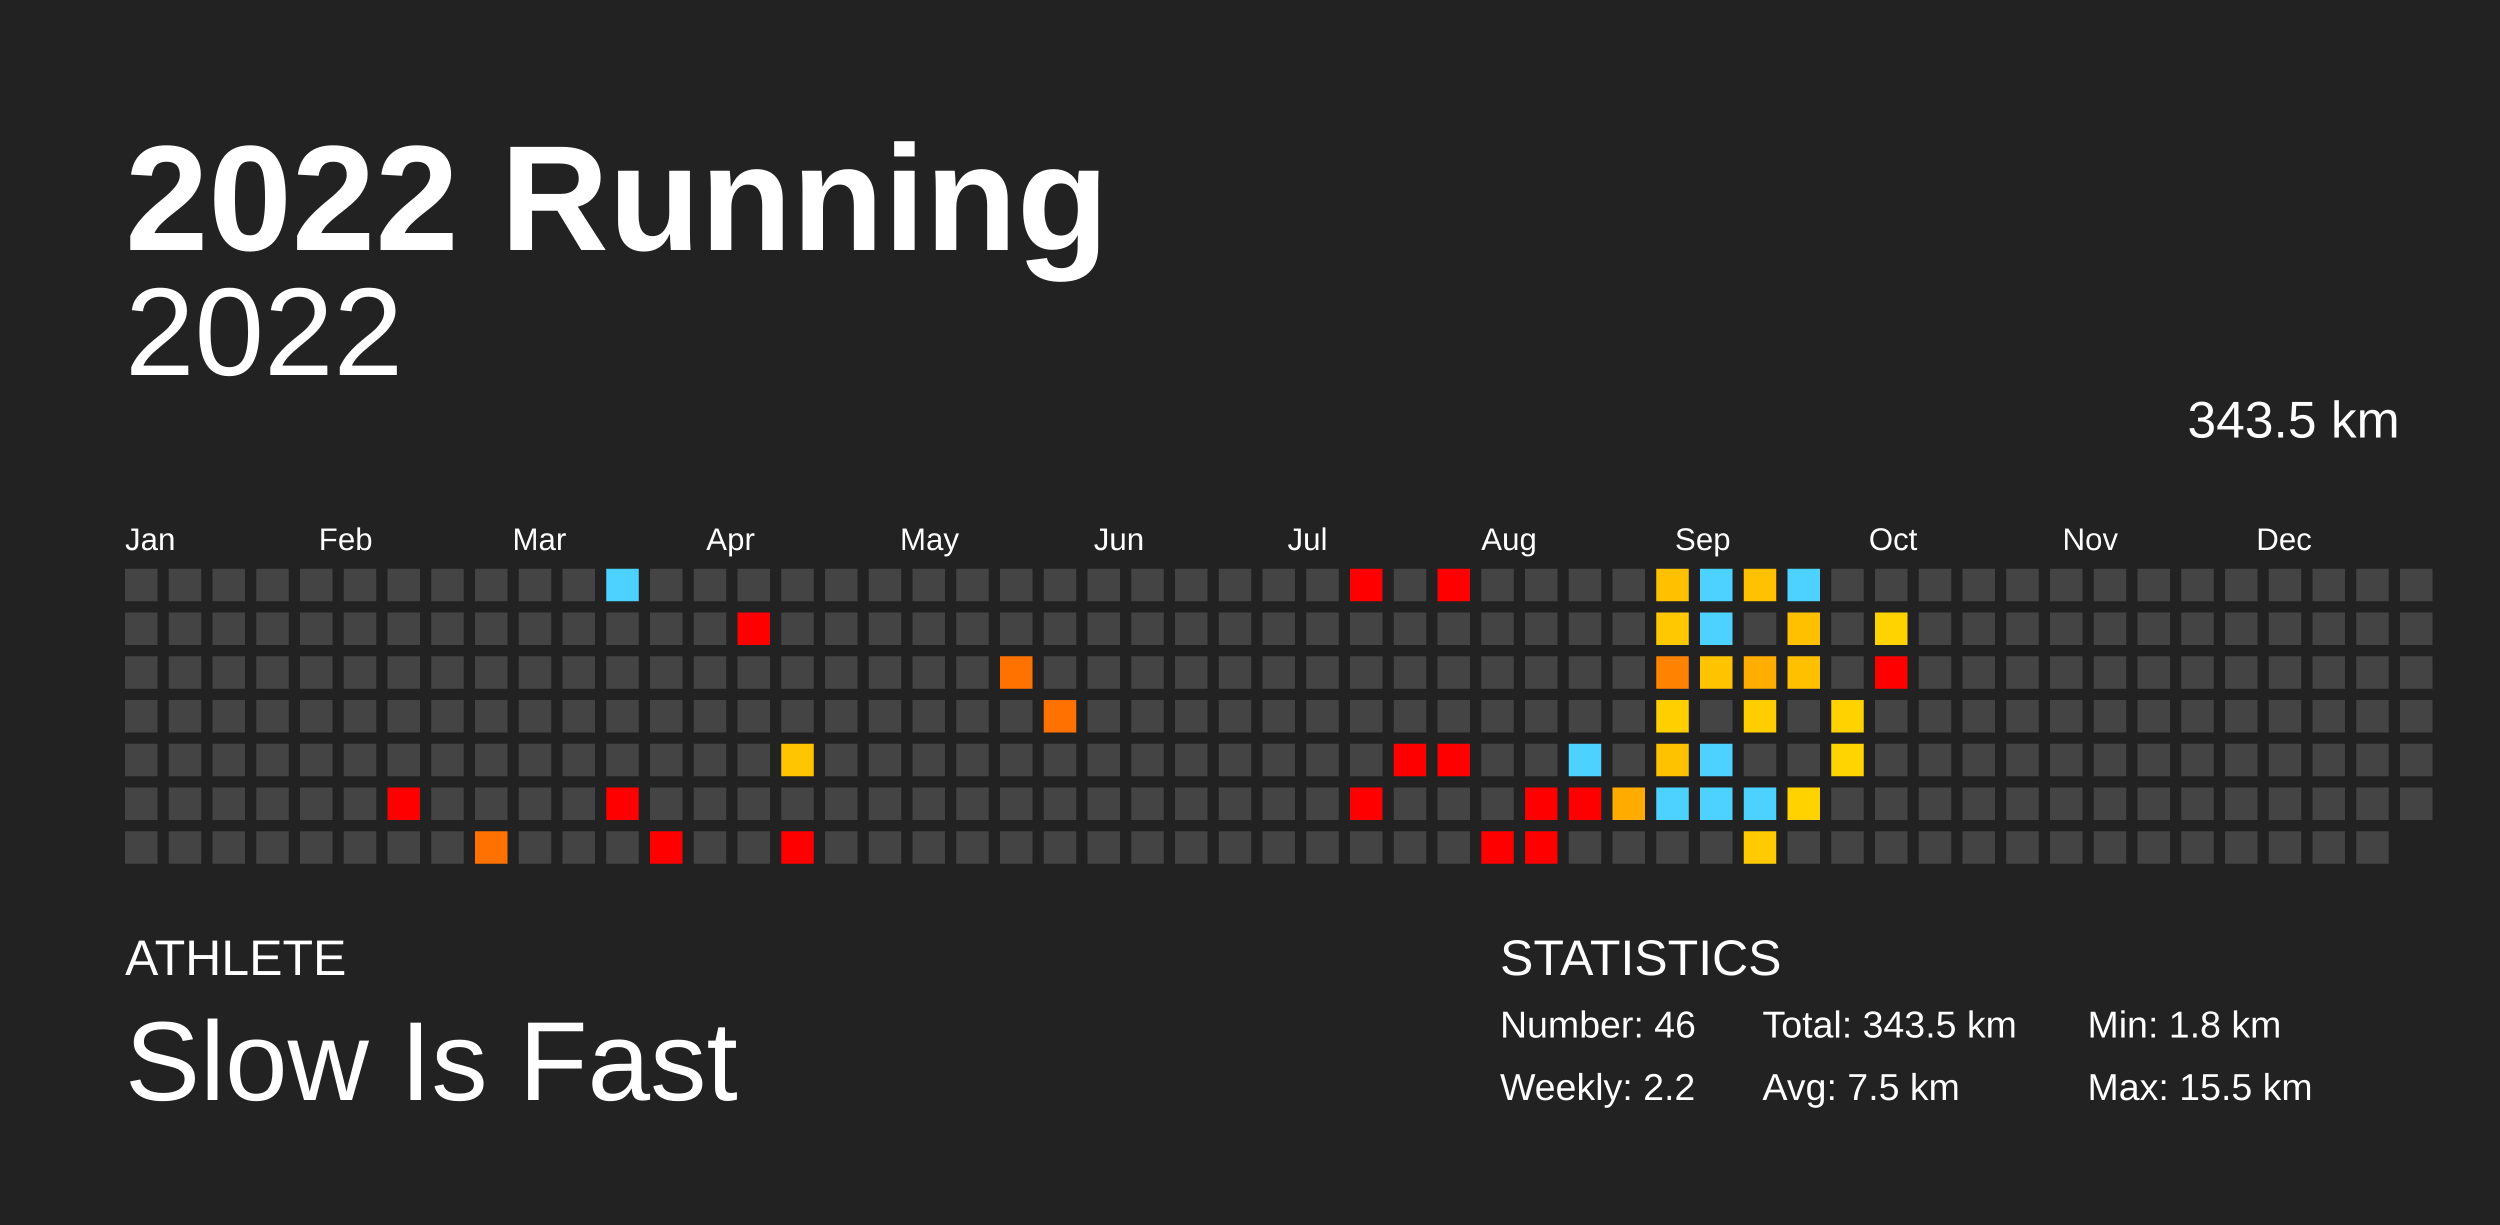
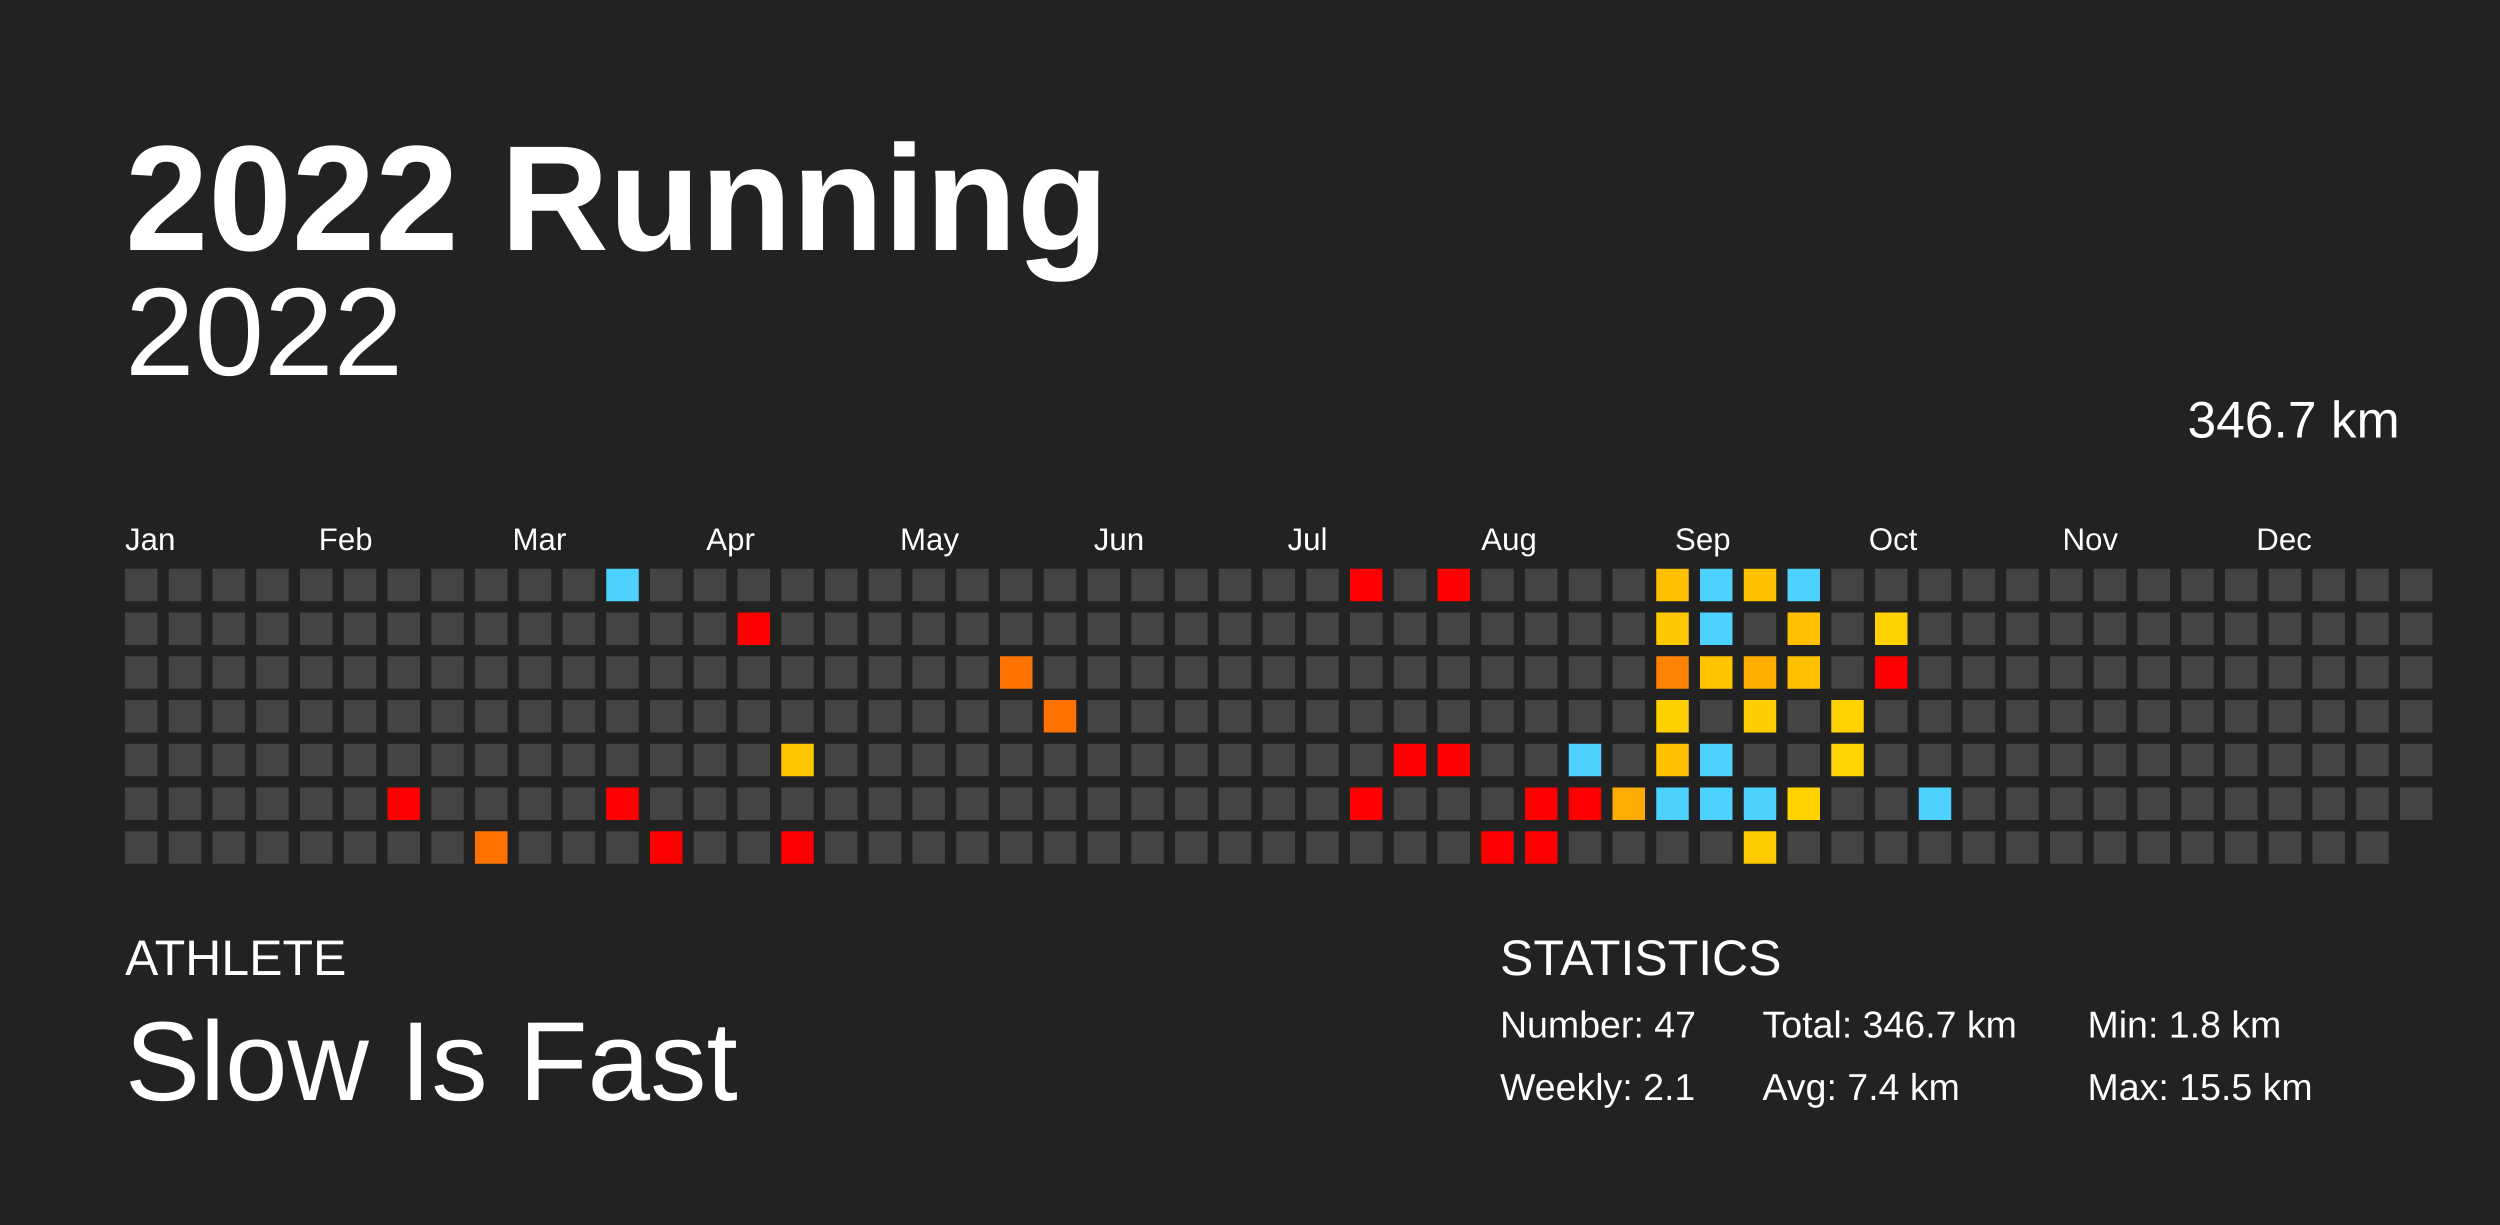
<svg xmlns="http://www.w3.org/2000/svg" baseProfile="full" height="98mm" version="1.1" viewBox="0,0,200,98" width="200mm">
  <defs />
  <rect fill="#222222" height="98" width="200" x="0" y="0" />
  <text fill="#FFFFFF" style="font-size:12px; font-family:Arial; font-weight:bold;" x="10" y="20">2022 Running</text>
  <text fill="#FFFFFF" style="font-size:4px; font-family:Arial" x="10" y="78">ATHLETE</text>
  <text fill="#FFFFFF" style="font-size:9px; font-family:Arial" x="10" y="88">Slow Is Fast</text>
  <text fill="#FFFFFF" style="font-size:4px; font-family:Arial" x="120" y="78">STATISTICS</text>
-   <text fill="#FFFFFF" style="font-size:3px; font-family:Arial" x="120" y="83">Number: 46</text>
-   <text fill="#FFFFFF" style="font-size:3px; font-family:Arial" x="120" y="88">Weekly: 2.2</text>
-   <text fill="#FFFFFF" style="font-size:3px; font-family:Arial" x="141" y="83">Total: 343.5 km</text>
-   <text fill="#FFFFFF" style="font-size:3px; font-family:Arial" x="141" y="88">Avg: 7.5 km</text>
+   <text fill="#FFFFFF" style="font-size:3px; font-family:Arial" x="120" y="83">Number: 47</text>
+   <text fill="#FFFFFF" style="font-size:3px; font-family:Arial" x="120" y="88">Weekly: 2.1</text>
+   <text fill="#FFFFFF" style="font-size:3px; font-family:Arial" x="141" y="83">Total: 346.7 km</text>
+   <text fill="#FFFFFF" style="font-size:3px; font-family:Arial" x="141" y="88">Avg: 7.4 km</text>
  <text fill="#FFFFFF" style="font-size:3px; font-family:Arial" x="167" y="83">Min: 1.8 km</text>
  <text fill="#FFFFFF" style="font-size:3px; font-family:Arial" x="167" y="88">Max: 15.5 km</text>
  <text alignment-baseline="hanging" fill="#FFFFFF" style="font-size:10.0px; font-family:Arial;" x="10" y="30">2022</text>
-   <text alignment-baseline="hanging" fill="#FFFFFF" style="font-size:4.125px; font-family:Arial;" x="175" y="35">343.5 km</text>
+   <text alignment-baseline="hanging" fill="#FFFFFF" style="font-size:4.125px; font-family:Arial;" x="175" y="35">346.7 km</text>
  <text fill="#FFFFFF" style="font-size:2.5px; font-family:Arial" x="10.0" y="44">Jan</text>
  <text fill="#FFFFFF" style="font-size:2.5px; font-family:Arial" x="25.5" y="44">Feb</text>
  <text fill="#FFFFFF" style="font-size:2.5px; font-family:Arial" x="41.0" y="44">Mar</text>
  <text fill="#FFFFFF" style="font-size:2.5px; font-family:Arial" x="56.5" y="44">Apr</text>
  <text fill="#FFFFFF" style="font-size:2.5px; font-family:Arial" x="72.0" y="44">May</text>
  <text fill="#FFFFFF" style="font-size:2.5px; font-family:Arial" x="87.5" y="44">Jun</text>
  <text fill="#FFFFFF" style="font-size:2.5px; font-family:Arial" x="103.0" y="44">Jul</text>
  <text fill="#FFFFFF" style="font-size:2.5px; font-family:Arial" x="118.5" y="44">Aug</text>
  <text fill="#FFFFFF" style="font-size:2.5px; font-family:Arial" x="134.0" y="44">Sep</text>
  <text fill="#FFFFFF" style="font-size:2.5px; font-family:Arial" x="149.5" y="44">Oct</text>
  <text fill="#FFFFFF" style="font-size:2.5px; font-family:Arial" x="165.0" y="44">Nov</text>
  <text fill="#FFFFFF" style="font-size:2.5px; font-family:Arial" x="180.5" y="44">Dec</text>
  <rect fill="#444444" height="2.6" width="2.6" x="10.0" y="45.5" />
  <rect fill="#444444" height="2.6" width="2.6" x="10.0" y="49.0" />
  <rect fill="#444444" height="2.6" width="2.6" x="10.0" y="52.5" />
  <rect fill="#444444" height="2.6" width="2.6" x="10.0" y="56.0" />
  <rect fill="#444444" height="2.6" width="2.6" x="10.0" y="59.5" />
  <rect fill="#444444" height="2.6" width="2.6" x="10.0" y="63.0" />
  <rect fill="#444444" height="2.6" width="2.6" x="10.0" y="66.5" />
  <rect fill="#444444" height="2.6" width="2.6" x="13.5" y="45.5" />
  <rect fill="#444444" height="2.6" width="2.6" x="13.5" y="49.0" />
  <rect fill="#444444" height="2.6" width="2.6" x="13.5" y="52.5" />
  <rect fill="#444444" height="2.6" width="2.6" x="13.5" y="56.0" />
  <rect fill="#444444" height="2.6" width="2.6" x="13.5" y="59.5" />
  <rect fill="#444444" height="2.6" width="2.6" x="13.5" y="63.0" />
  <rect fill="#444444" height="2.6" width="2.6" x="13.5" y="66.5" />
  <rect fill="#444444" height="2.6" width="2.6" x="17.0" y="45.5" />
  <rect fill="#444444" height="2.6" width="2.6" x="17.0" y="49.0" />
  <rect fill="#444444" height="2.6" width="2.6" x="17.0" y="52.5" />
  <rect fill="#444444" height="2.6" width="2.6" x="17.0" y="56.0" />
  <rect fill="#444444" height="2.6" width="2.6" x="17.0" y="59.5" />
  <rect fill="#444444" height="2.6" width="2.6" x="17.0" y="63.0" />
  <rect fill="#444444" height="2.6" width="2.6" x="17.0" y="66.5" />
  <rect fill="#444444" height="2.6" width="2.6" x="20.5" y="45.5" />
  <rect fill="#444444" height="2.6" width="2.6" x="20.5" y="49.0" />
  <rect fill="#444444" height="2.6" width="2.6" x="20.5" y="52.5" />
  <rect fill="#444444" height="2.6" width="2.6" x="20.5" y="56.0" />
  <rect fill="#444444" height="2.6" width="2.6" x="20.5" y="59.5" />
  <rect fill="#444444" height="2.6" width="2.6" x="20.5" y="63.0" />
  <rect fill="#444444" height="2.6" width="2.6" x="20.5" y="66.5" />
  <rect fill="#444444" height="2.6" width="2.6" x="24.0" y="45.5" />
  <rect fill="#444444" height="2.6" width="2.6" x="24.0" y="49.0" />
  <rect fill="#444444" height="2.6" width="2.6" x="24.0" y="52.5" />
  <rect fill="#444444" height="2.6" width="2.6" x="24.0" y="56.0" />
  <rect fill="#444444" height="2.6" width="2.6" x="24.0" y="59.5" />
  <rect fill="#444444" height="2.6" width="2.6" x="24.0" y="63.0" />
  <rect fill="#444444" height="2.6" width="2.6" x="24.0" y="66.5" />
  <rect fill="#444444" height="2.6" width="2.6" x="27.5" y="45.5" />
  <rect fill="#444444" height="2.6" width="2.6" x="27.5" y="49.0" />
  <rect fill="#444444" height="2.6" width="2.6" x="27.5" y="52.5" />
  <rect fill="#444444" height="2.6" width="2.6" x="27.5" y="56.0" />
  <rect fill="#444444" height="2.6" width="2.6" x="27.5" y="59.5" />
  <rect fill="#444444" height="2.6" width="2.6" x="27.5" y="63.0" />
  <rect fill="#444444" height="2.6" width="2.6" x="27.5" y="66.5" />
  <rect fill="#444444" height="2.6" width="2.6" x="31.0" y="45.5" />
  <rect fill="#444444" height="2.6" width="2.6" x="31.0" y="49.0" />
  <rect fill="#444444" height="2.6" width="2.6" x="31.0" y="52.5" />
  <rect fill="#444444" height="2.6" width="2.6" x="31.0" y="56.0" />
  <rect fill="#444444" height="2.6" width="2.6" x="31.0" y="59.5" />
  <rect fill="red" height="2.6" width="2.6" x="31.0" y="63.0" />
  <rect fill="#444444" height="2.6" width="2.6" x="31.0" y="66.5" />
  <rect fill="#444444" height="2.6" width="2.6" x="34.5" y="45.5" />
  <rect fill="#444444" height="2.6" width="2.6" x="34.5" y="49.0" />
  <rect fill="#444444" height="2.6" width="2.6" x="34.5" y="52.5" />
  <rect fill="#444444" height="2.6" width="2.6" x="34.5" y="56.0" />
  <rect fill="#444444" height="2.6" width="2.6" x="34.5" y="59.5" />
  <rect fill="#444444" height="2.6" width="2.6" x="34.5" y="63.0" />
  <rect fill="#444444" height="2.6" width="2.6" x="34.5" y="66.5" />
  <rect fill="#444444" height="2.6" width="2.6" x="38.0" y="45.5" />
  <rect fill="#444444" height="2.6" width="2.6" x="38.0" y="49.0" />
  <rect fill="#444444" height="2.6" width="2.6" x="38.0" y="52.5" />
  <rect fill="#444444" height="2.6" width="2.6" x="38.0" y="56.0" />
  <rect fill="#444444" height="2.6" width="2.6" x="38.0" y="59.5" />
  <rect fill="#444444" height="2.6" width="2.6" x="38.0" y="63.0" />
  <rect fill="#ff7100" height="2.6" width="2.6" x="38.0" y="66.5" />
  <rect fill="#444444" height="2.6" width="2.6" x="41.5" y="45.5" />
  <rect fill="#444444" height="2.6" width="2.6" x="41.5" y="49.0" />
  <rect fill="#444444" height="2.6" width="2.6" x="41.5" y="52.5" />
  <rect fill="#444444" height="2.6" width="2.6" x="41.5" y="56.0" />
  <rect fill="#444444" height="2.6" width="2.6" x="41.5" y="59.5" />
  <rect fill="#444444" height="2.6" width="2.6" x="41.5" y="63.0" />
  <rect fill="#444444" height="2.6" width="2.6" x="41.5" y="66.5" />
  <rect fill="#444444" height="2.6" width="2.6" x="45.0" y="45.5" />
  <rect fill="#444444" height="2.6" width="2.6" x="45.0" y="49.0" />
  <rect fill="#444444" height="2.6" width="2.6" x="45.0" y="52.5" />
  <rect fill="#444444" height="2.6" width="2.6" x="45.0" y="56.0" />
  <rect fill="#444444" height="2.6" width="2.6" x="45.0" y="59.5" />
  <rect fill="#444444" height="2.6" width="2.6" x="45.0" y="63.0" />
  <rect fill="#444444" height="2.6" width="2.6" x="45.0" y="66.5" />
  <rect fill="#4dd2ff" height="2.6" width="2.6" x="48.5" y="45.5" />
  <rect fill="#444444" height="2.6" width="2.6" x="48.5" y="49.0" />
  <rect fill="#444444" height="2.6" width="2.6" x="48.5" y="52.5" />
  <rect fill="#444444" height="2.6" width="2.6" x="48.5" y="56.0" />
  <rect fill="#444444" height="2.6" width="2.6" x="48.5" y="59.5" />
  <rect fill="red" height="2.6" width="2.6" x="48.5" y="63.0" />
  <rect fill="#444444" height="2.6" width="2.6" x="48.5" y="66.5" />
  <rect fill="#444444" height="2.6" width="2.6" x="52.0" y="45.5" />
  <rect fill="#444444" height="2.6" width="2.6" x="52.0" y="49.0" />
  <rect fill="#444444" height="2.6" width="2.6" x="52.0" y="52.5" />
  <rect fill="#444444" height="2.6" width="2.6" x="52.0" y="56.0" />
  <rect fill="#444444" height="2.6" width="2.6" x="52.0" y="59.5" />
  <rect fill="#444444" height="2.6" width="2.6" x="52.0" y="63.0" />
  <rect fill="red" height="2.6" width="2.6" x="52.0" y="66.5" />
  <rect fill="#444444" height="2.6" width="2.6" x="55.5" y="45.5" />
  <rect fill="#444444" height="2.6" width="2.6" x="55.5" y="49.0" />
  <rect fill="#444444" height="2.6" width="2.6" x="55.5" y="52.5" />
  <rect fill="#444444" height="2.6" width="2.6" x="55.5" y="56.0" />
  <rect fill="#444444" height="2.6" width="2.6" x="55.5" y="59.5" />
  <rect fill="#444444" height="2.6" width="2.6" x="55.5" y="63.0" />
  <rect fill="#444444" height="2.6" width="2.6" x="55.5" y="66.5" />
  <rect fill="#444444" height="2.6" width="2.6" x="59.0" y="45.5" />
  <rect fill="red" height="2.6" width="2.6" x="59.0" y="49.0" />
  <rect fill="#444444" height="2.6" width="2.6" x="59.0" y="52.5" />
  <rect fill="#444444" height="2.6" width="2.6" x="59.0" y="56.0" />
  <rect fill="#444444" height="2.6" width="2.6" x="59.0" y="59.5" />
  <rect fill="#444444" height="2.6" width="2.6" x="59.0" y="63.0" />
  <rect fill="#444444" height="2.6" width="2.6" x="59.0" y="66.5" />
  <rect fill="#444444" height="2.6" width="2.6" x="62.5" y="45.5" />
  <rect fill="#444444" height="2.6" width="2.6" x="62.5" y="49.0" />
  <rect fill="#444444" height="2.6" width="2.6" x="62.5" y="52.5" />
  <rect fill="#444444" height="2.6" width="2.6" x="62.5" y="56.0" />
  <rect fill="#ffc600" height="2.6" width="2.6" x="62.5" y="59.5" />
  <rect fill="#444444" height="2.6" width="2.6" x="62.5" y="63.0" />
  <rect fill="red" height="2.6" width="2.6" x="62.5" y="66.5" />
  <rect fill="#444444" height="2.6" width="2.6" x="66.0" y="45.5" />
  <rect fill="#444444" height="2.6" width="2.6" x="66.0" y="49.0" />
  <rect fill="#444444" height="2.6" width="2.6" x="66.0" y="52.5" />
  <rect fill="#444444" height="2.6" width="2.6" x="66.0" y="56.0" />
  <rect fill="#444444" height="2.6" width="2.6" x="66.0" y="59.5" />
  <rect fill="#444444" height="2.6" width="2.6" x="66.0" y="63.0" />
  <rect fill="#444444" height="2.6" width="2.6" x="66.0" y="66.5" />
  <rect fill="#444444" height="2.6" width="2.6" x="69.5" y="45.5" />
  <rect fill="#444444" height="2.6" width="2.6" x="69.5" y="49.0" />
  <rect fill="#444444" height="2.6" width="2.6" x="69.5" y="52.5" />
  <rect fill="#444444" height="2.6" width="2.6" x="69.5" y="56.0" />
  <rect fill="#444444" height="2.6" width="2.6" x="69.5" y="59.5" />
  <rect fill="#444444" height="2.6" width="2.6" x="69.5" y="63.0" />
  <rect fill="#444444" height="2.6" width="2.6" x="69.5" y="66.5" />
  <rect fill="#444444" height="2.6" width="2.6" x="73.0" y="45.5" />
  <rect fill="#444444" height="2.6" width="2.6" x="73.0" y="49.0" />
  <rect fill="#444444" height="2.6" width="2.6" x="73.0" y="52.5" />
  <rect fill="#444444" height="2.6" width="2.6" x="73.0" y="56.0" />
  <rect fill="#444444" height="2.6" width="2.6" x="73.0" y="59.5" />
  <rect fill="#444444" height="2.6" width="2.6" x="73.0" y="63.0" />
  <rect fill="#444444" height="2.6" width="2.6" x="73.0" y="66.5" />
  <rect fill="#444444" height="2.6" width="2.6" x="76.5" y="45.5" />
  <rect fill="#444444" height="2.6" width="2.6" x="76.5" y="49.0" />
  <rect fill="#444444" height="2.6" width="2.6" x="76.5" y="52.5" />
  <rect fill="#444444" height="2.6" width="2.6" x="76.5" y="56.0" />
  <rect fill="#444444" height="2.6" width="2.6" x="76.5" y="59.5" />
  <rect fill="#444444" height="2.6" width="2.6" x="76.5" y="63.0" />
  <rect fill="#444444" height="2.6" width="2.6" x="76.5" y="66.5" />
  <rect fill="#444444" height="2.6" width="2.6" x="80.0" y="45.5" />
  <rect fill="#444444" height="2.6" width="2.6" x="80.0" y="49.0" />
  <rect fill="#ff7200" height="2.6" width="2.6" x="80.0" y="52.5" />
  <rect fill="#444444" height="2.6" width="2.6" x="80.0" y="56.0" />
  <rect fill="#444444" height="2.6" width="2.6" x="80.0" y="59.5" />
  <rect fill="#444444" height="2.6" width="2.6" x="80.0" y="63.0" />
  <rect fill="#444444" height="2.6" width="2.6" x="80.0" y="66.5" />
  <rect fill="#444444" height="2.6" width="2.6" x="83.5" y="45.5" />
  <rect fill="#444444" height="2.6" width="2.6" x="83.5" y="49.0" />
  <rect fill="#444444" height="2.6" width="2.6" x="83.5" y="52.5" />
  <rect fill="#ff7100" height="2.6" width="2.6" x="83.5" y="56.0" />
  <rect fill="#444444" height="2.6" width="2.6" x="83.5" y="59.5" />
  <rect fill="#444444" height="2.6" width="2.6" x="83.5" y="63.0" />
  <rect fill="#444444" height="2.6" width="2.6" x="83.5" y="66.5" />
  <rect fill="#444444" height="2.6" width="2.6" x="87.0" y="45.5" />
  <rect fill="#444444" height="2.6" width="2.6" x="87.0" y="49.0" />
  <rect fill="#444444" height="2.6" width="2.6" x="87.0" y="52.5" />
  <rect fill="#444444" height="2.6" width="2.6" x="87.0" y="56.0" />
  <rect fill="#444444" height="2.6" width="2.6" x="87.0" y="59.5" />
  <rect fill="#444444" height="2.6" width="2.6" x="87.0" y="63.0" />
  <rect fill="#444444" height="2.6" width="2.6" x="87.0" y="66.5" />
  <rect fill="#444444" height="2.6" width="2.6" x="90.5" y="45.5" />
  <rect fill="#444444" height="2.6" width="2.6" x="90.5" y="49.0" />
  <rect fill="#444444" height="2.6" width="2.6" x="90.5" y="52.5" />
  <rect fill="#444444" height="2.6" width="2.6" x="90.5" y="56.0" />
  <rect fill="#444444" height="2.6" width="2.6" x="90.5" y="59.5" />
  <rect fill="#444444" height="2.6" width="2.6" x="90.5" y="63.0" />
  <rect fill="#444444" height="2.6" width="2.6" x="90.5" y="66.5" />
  <rect fill="#444444" height="2.6" width="2.6" x="94.0" y="45.5" />
  <rect fill="#444444" height="2.6" width="2.6" x="94.0" y="49.0" />
  <rect fill="#444444" height="2.6" width="2.6" x="94.0" y="52.5" />
  <rect fill="#444444" height="2.6" width="2.6" x="94.0" y="56.0" />
  <rect fill="#444444" height="2.6" width="2.6" x="94.0" y="59.5" />
  <rect fill="#444444" height="2.6" width="2.6" x="94.0" y="63.0" />
  <rect fill="#444444" height="2.6" width="2.6" x="94.0" y="66.5" />
  <rect fill="#444444" height="2.6" width="2.6" x="97.5" y="45.5" />
  <rect fill="#444444" height="2.6" width="2.6" x="97.5" y="49.0" />
  <rect fill="#444444" height="2.6" width="2.6" x="97.5" y="52.5" />
  <rect fill="#444444" height="2.6" width="2.6" x="97.5" y="56.0" />
  <rect fill="#444444" height="2.6" width="2.6" x="97.5" y="59.5" />
  <rect fill="#444444" height="2.6" width="2.6" x="97.5" y="63.0" />
  <rect fill="#444444" height="2.6" width="2.6" x="97.5" y="66.5" />
  <rect fill="#444444" height="2.6" width="2.6" x="101.0" y="45.5" />
  <rect fill="#444444" height="2.6" width="2.6" x="101.0" y="49.0" />
  <rect fill="#444444" height="2.6" width="2.6" x="101.0" y="52.5" />
  <rect fill="#444444" height="2.6" width="2.6" x="101.0" y="56.0" />
  <rect fill="#444444" height="2.6" width="2.6" x="101.0" y="59.5" />
  <rect fill="#444444" height="2.6" width="2.6" x="101.0" y="63.0" />
  <rect fill="#444444" height="2.6" width="2.6" x="101.0" y="66.5" />
  <rect fill="#444444" height="2.6" width="2.6" x="104.5" y="45.5" />
  <rect fill="#444444" height="2.6" width="2.6" x="104.5" y="49.0" />
  <rect fill="#444444" height="2.6" width="2.6" x="104.5" y="52.5" />
  <rect fill="#444444" height="2.6" width="2.6" x="104.5" y="56.0" />
  <rect fill="#444444" height="2.6" width="2.6" x="104.5" y="59.5" />
  <rect fill="#444444" height="2.6" width="2.6" x="104.5" y="63.0" />
  <rect fill="#444444" height="2.6" width="2.6" x="104.5" y="66.5" />
  <rect fill="red" height="2.6" width="2.6" x="108.0" y="45.5" />
  <rect fill="#444444" height="2.6" width="2.6" x="108.0" y="49.0" />
  <rect fill="#444444" height="2.6" width="2.6" x="108.0" y="52.5" />
  <rect fill="#444444" height="2.6" width="2.6" x="108.0" y="56.0" />
  <rect fill="#444444" height="2.6" width="2.6" x="108.0" y="59.5" />
  <rect fill="red" height="2.6" width="2.6" x="108.0" y="63.0" />
  <rect fill="#444444" height="2.6" width="2.6" x="108.0" y="66.5" />
  <rect fill="#444444" height="2.6" width="2.6" x="111.5" y="45.5" />
  <rect fill="#444444" height="2.6" width="2.6" x="111.5" y="49.0" />
  <rect fill="#444444" height="2.6" width="2.6" x="111.5" y="52.5" />
  <rect fill="#444444" height="2.6" width="2.6" x="111.5" y="56.0" />
  <rect fill="red" height="2.6" width="2.6" x="111.5" y="59.5" />
  <rect fill="#444444" height="2.6" width="2.6" x="111.5" y="63.0" />
  <rect fill="#444444" height="2.6" width="2.6" x="111.5" y="66.5" />
  <rect fill="red" height="2.6" width="2.6" x="115.0" y="45.5" />
  <rect fill="#444444" height="2.6" width="2.6" x="115.0" y="49.0" />
  <rect fill="#444444" height="2.6" width="2.6" x="115.0" y="52.5" />
  <rect fill="#444444" height="2.6" width="2.6" x="115.0" y="56.0" />
  <rect fill="red" height="2.6" width="2.6" x="115.0" y="59.5" />
  <rect fill="#444444" height="2.6" width="2.6" x="115.0" y="63.0" />
  <rect fill="#444444" height="2.6" width="2.6" x="115.0" y="66.5" />
  <rect fill="#444444" height="2.6" width="2.6" x="118.5" y="45.5" />
  <rect fill="#444444" height="2.6" width="2.6" x="118.5" y="49.0" />
  <rect fill="#444444" height="2.6" width="2.6" x="118.5" y="52.5" />
  <rect fill="#444444" height="2.6" width="2.6" x="118.5" y="56.0" />
  <rect fill="#444444" height="2.6" width="2.6" x="118.5" y="59.5" />
  <rect fill="#444444" height="2.6" width="2.6" x="118.5" y="63.0" />
  <rect fill="red" height="2.6" width="2.6" x="118.5" y="66.5" />
  <rect fill="#444444" height="2.6" width="2.6" x="122.0" y="45.5" />
  <rect fill="#444444" height="2.6" width="2.6" x="122.0" y="49.0" />
  <rect fill="#444444" height="2.6" width="2.6" x="122.0" y="52.5" />
  <rect fill="#444444" height="2.6" width="2.6" x="122.0" y="56.0" />
  <rect fill="#444444" height="2.6" width="2.6" x="122.0" y="59.5" />
  <rect fill="red" height="2.6" width="2.6" x="122.0" y="63.0" />
  <rect fill="red" height="2.6" width="2.6" x="122.0" y="66.5" />
  <rect fill="#444444" height="2.6" width="2.6" x="125.5" y="45.5" />
  <rect fill="#444444" height="2.6" width="2.6" x="125.5" y="49.0" />
  <rect fill="#444444" height="2.6" width="2.6" x="125.5" y="52.5" />
  <rect fill="#444444" height="2.6" width="2.6" x="125.5" y="56.0" />
  <rect fill="#4dd2ff" height="2.6" width="2.6" x="125.5" y="59.5" />
  <rect fill="red" height="2.6" width="2.6" x="125.5" y="63.0" />
  <rect fill="#444444" height="2.6" width="2.6" x="125.5" y="66.5" />
  <rect fill="#444444" height="2.6" width="2.6" x="129.0" y="45.5" />
  <rect fill="#444444" height="2.6" width="2.6" x="129.0" y="49.0" />
  <rect fill="#444444" height="2.6" width="2.6" x="129.0" y="52.5" />
  <rect fill="#444444" height="2.6" width="2.6" x="129.0" y="56.0" />
  <rect fill="#444444" height="2.6" width="2.6" x="129.0" y="59.5" />
  <rect fill="#ffab00" height="2.6" width="2.6" x="129.0" y="63.0" />
  <rect fill="#444444" height="2.6" width="2.6" x="129.0" y="66.5" />
  <rect fill="#ffc000" height="2.6" width="2.6" x="132.5" y="45.5" />
  <rect fill="#ffc800" height="2.6" width="2.6" x="132.5" y="49.0" />
  <rect fill="#ff8300" height="2.6" width="2.6" x="132.5" y="52.5" />
  <rect fill="#ffcf00" height="2.6" width="2.6" x="132.5" y="56.0" />
  <rect fill="#ffc200" height="2.6" width="2.6" x="132.5" y="59.5" />
  <rect fill="#4dd2ff" height="2.6" width="2.6" x="132.5" y="63.0" />
  <rect fill="#444444" height="2.6" width="2.6" x="132.5" y="66.5" />
  <rect fill="#4dd2ff" height="2.6" width="2.6" x="136.0" y="45.5" />
  <rect fill="#4dd2ff" height="2.6" width="2.6" x="136.0" y="49.0" />
  <rect fill="#ffc300" height="2.6" width="2.6" x="136.0" y="52.5" />
  <rect fill="#444444" height="2.6" width="2.6" x="136.0" y="56.0" />
  <rect fill="#4dd2ff" height="2.6" width="2.6" x="136.0" y="59.5" />
  <rect fill="#4dd2ff" height="2.6" width="2.6" x="136.0" y="63.0" />
  <rect fill="#444444" height="2.6" width="2.6" x="136.0" y="66.5" />
  <rect fill="#ffc100" height="2.6" width="2.6" x="139.5" y="45.5" />
  <rect fill="#444444" height="2.6" width="2.6" x="139.5" y="49.0" />
  <rect fill="#ffae00" height="2.6" width="2.6" x="139.5" y="52.5" />
  <rect fill="#ffcd00" height="2.6" width="2.6" x="139.5" y="56.0" />
  <rect fill="#444444" height="2.6" width="2.6" x="139.5" y="59.5" />
  <rect fill="#4dd2ff" height="2.6" width="2.6" x="139.5" y="63.0" />
  <rect fill="#ffca00" height="2.6" width="2.6" x="139.5" y="66.5" />
  <rect fill="#4dd2ff" height="2.6" width="2.6" x="143.0" y="45.5" />
  <rect fill="#ffc000" height="2.6" width="2.6" x="143.0" y="49.0" />
  <rect fill="#ffc000" height="2.6" width="2.6" x="143.0" y="52.5" />
  <rect fill="#444444" height="2.6" width="2.6" x="143.0" y="56.0" />
  <rect fill="#444444" height="2.6" width="2.6" x="143.0" y="59.5" />
  <rect fill="#ffd200" height="2.6" width="2.6" x="143.0" y="63.0" />
  <rect fill="#444444" height="2.6" width="2.6" x="143.0" y="66.5" />
  <rect fill="#444444" height="2.6" width="2.6" x="146.5" y="45.5" />
  <rect fill="#444444" height="2.6" width="2.6" x="146.5" y="49.0" />
  <rect fill="#444444" height="2.6" width="2.6" x="146.5" y="52.5" />
  <rect fill="#ffd200" height="2.6" width="2.6" x="146.5" y="56.0" />
  <rect fill="#ffd400" height="2.6" width="2.6" x="146.5" y="59.5" />
  <rect fill="#444444" height="2.6" width="2.6" x="146.5" y="63.0" />
  <rect fill="#444444" height="2.6" width="2.6" x="146.5" y="66.5" />
  <rect fill="#444444" height="2.6" width="2.6" x="150.0" y="45.5" />
  <rect fill="#ffd300" height="2.6" width="2.6" x="150.0" y="49.0" />
  <rect fill="red" height="2.6" width="2.6" x="150.0" y="52.5" />
  <rect fill="#444444" height="2.6" width="2.6" x="150.0" y="56.0" />
  <rect fill="#444444" height="2.6" width="2.6" x="150.0" y="59.5" />
  <rect fill="#444444" height="2.6" width="2.6" x="150.0" y="63.0" />
  <rect fill="#444444" height="2.6" width="2.6" x="150.0" y="66.5" />
  <rect fill="#444444" height="2.6" width="2.6" x="153.5" y="45.5" />
  <rect fill="#444444" height="2.6" width="2.6" x="153.5" y="49.0" />
  <rect fill="#444444" height="2.6" width="2.6" x="153.5" y="52.5" />
  <rect fill="#444444" height="2.6" width="2.6" x="153.5" y="56.0" />
  <rect fill="#444444" height="2.6" width="2.6" x="153.5" y="59.5" />
-   <rect fill="#444444" height="2.6" width="2.6" x="153.5" y="63.0" />
+   <rect fill="#4dd2ff" height="2.6" width="2.6" x="153.5" y="63.0" />
  <rect fill="#444444" height="2.6" width="2.6" x="153.5" y="66.5" />
  <rect fill="#444444" height="2.6" width="2.6" x="157.0" y="45.5" />
  <rect fill="#444444" height="2.6" width="2.6" x="157.0" y="49.0" />
  <rect fill="#444444" height="2.6" width="2.6" x="157.0" y="52.5" />
  <rect fill="#444444" height="2.6" width="2.6" x="157.0" y="56.0" />
  <rect fill="#444444" height="2.6" width="2.6" x="157.0" y="59.5" />
  <rect fill="#444444" height="2.6" width="2.6" x="157.0" y="63.0" />
  <rect fill="#444444" height="2.6" width="2.6" x="157.0" y="66.5" />
  <rect fill="#444444" height="2.6" width="2.6" x="160.5" y="45.5" />
  <rect fill="#444444" height="2.6" width="2.6" x="160.5" y="49.0" />
  <rect fill="#444444" height="2.6" width="2.6" x="160.5" y="52.5" />
  <rect fill="#444444" height="2.6" width="2.6" x="160.5" y="56.0" />
  <rect fill="#444444" height="2.6" width="2.6" x="160.5" y="59.5" />
  <rect fill="#444444" height="2.6" width="2.6" x="160.5" y="63.0" />
  <rect fill="#444444" height="2.6" width="2.6" x="160.5" y="66.5" />
  <rect fill="#444444" height="2.6" width="2.6" x="164.0" y="45.5" />
  <rect fill="#444444" height="2.6" width="2.6" x="164.0" y="49.0" />
  <rect fill="#444444" height="2.6" width="2.6" x="164.0" y="52.5" />
  <rect fill="#444444" height="2.6" width="2.6" x="164.0" y="56.0" />
  <rect fill="#444444" height="2.6" width="2.6" x="164.0" y="59.5" />
  <rect fill="#444444" height="2.6" width="2.6" x="164.0" y="63.0" />
  <rect fill="#444444" height="2.6" width="2.6" x="164.0" y="66.5" />
  <rect fill="#444444" height="2.6" width="2.6" x="167.5" y="45.5" />
  <rect fill="#444444" height="2.6" width="2.6" x="167.5" y="49.0" />
  <rect fill="#444444" height="2.6" width="2.6" x="167.5" y="52.5" />
  <rect fill="#444444" height="2.6" width="2.6" x="167.5" y="56.0" />
  <rect fill="#444444" height="2.6" width="2.6" x="167.5" y="59.5" />
  <rect fill="#444444" height="2.6" width="2.6" x="167.5" y="63.0" />
  <rect fill="#444444" height="2.6" width="2.6" x="167.5" y="66.5" />
  <rect fill="#444444" height="2.6" width="2.6" x="171.0" y="45.5" />
  <rect fill="#444444" height="2.6" width="2.6" x="171.0" y="49.0" />
  <rect fill="#444444" height="2.6" width="2.6" x="171.0" y="52.5" />
  <rect fill="#444444" height="2.6" width="2.6" x="171.0" y="56.0" />
  <rect fill="#444444" height="2.6" width="2.6" x="171.0" y="59.5" />
  <rect fill="#444444" height="2.6" width="2.6" x="171.0" y="63.0" />
  <rect fill="#444444" height="2.6" width="2.6" x="171.0" y="66.5" />
  <rect fill="#444444" height="2.6" width="2.6" x="174.5" y="45.5" />
  <rect fill="#444444" height="2.6" width="2.6" x="174.5" y="49.0" />
  <rect fill="#444444" height="2.6" width="2.6" x="174.5" y="52.5" />
  <rect fill="#444444" height="2.6" width="2.6" x="174.5" y="56.0" />
  <rect fill="#444444" height="2.6" width="2.6" x="174.5" y="59.5" />
  <rect fill="#444444" height="2.6" width="2.6" x="174.5" y="63.0" />
  <rect fill="#444444" height="2.6" width="2.6" x="174.5" y="66.5" />
  <rect fill="#444444" height="2.6" width="2.6" x="178.0" y="45.5" />
  <rect fill="#444444" height="2.6" width="2.6" x="178.0" y="49.0" />
  <rect fill="#444444" height="2.6" width="2.6" x="178.0" y="52.5" />
  <rect fill="#444444" height="2.6" width="2.6" x="178.0" y="56.0" />
  <rect fill="#444444" height="2.6" width="2.6" x="178.0" y="59.5" />
  <rect fill="#444444" height="2.6" width="2.6" x="178.0" y="63.0" />
  <rect fill="#444444" height="2.6" width="2.6" x="178.0" y="66.5" />
  <rect fill="#444444" height="2.6" width="2.6" x="181.5" y="45.5" />
  <rect fill="#444444" height="2.6" width="2.6" x="181.5" y="49.0" />
  <rect fill="#444444" height="2.6" width="2.6" x="181.5" y="52.5" />
  <rect fill="#444444" height="2.6" width="2.6" x="181.5" y="56.0" />
  <rect fill="#444444" height="2.6" width="2.6" x="181.5" y="59.5" />
  <rect fill="#444444" height="2.6" width="2.6" x="181.5" y="63.0" />
  <rect fill="#444444" height="2.6" width="2.6" x="181.5" y="66.5" />
  <rect fill="#444444" height="2.6" width="2.6" x="185.0" y="45.5" />
  <rect fill="#444444" height="2.6" width="2.6" x="185.0" y="49.0" />
  <rect fill="#444444" height="2.6" width="2.6" x="185.0" y="52.5" />
  <rect fill="#444444" height="2.6" width="2.6" x="185.0" y="56.0" />
  <rect fill="#444444" height="2.6" width="2.6" x="185.0" y="59.5" />
  <rect fill="#444444" height="2.6" width="2.6" x="185.0" y="63.0" />
  <rect fill="#444444" height="2.6" width="2.6" x="185.0" y="66.5" />
  <rect fill="#444444" height="2.6" width="2.6" x="188.5" y="45.5" />
  <rect fill="#444444" height="2.6" width="2.6" x="188.5" y="49.0" />
  <rect fill="#444444" height="2.6" width="2.6" x="188.5" y="52.5" />
  <rect fill="#444444" height="2.6" width="2.6" x="188.5" y="56.0" />
  <rect fill="#444444" height="2.6" width="2.6" x="188.5" y="59.5" />
  <rect fill="#444444" height="2.6" width="2.6" x="188.5" y="63.0" />
  <rect fill="#444444" height="2.6" width="2.6" x="188.5" y="66.5" />
  <rect fill="#444444" height="2.6" width="2.6" x="192.0" y="45.5" />
  <rect fill="#444444" height="2.6" width="2.6" x="192.0" y="49.0" />
  <rect fill="#444444" height="2.6" width="2.6" x="192.0" y="52.5" />
  <rect fill="#444444" height="2.6" width="2.6" x="192.0" y="56.0" />
  <rect fill="#444444" height="2.6" width="2.6" x="192.0" y="59.5" />
  <rect fill="#444444" height="2.6" width="2.6" x="192.0" y="63.0" />
</svg>
